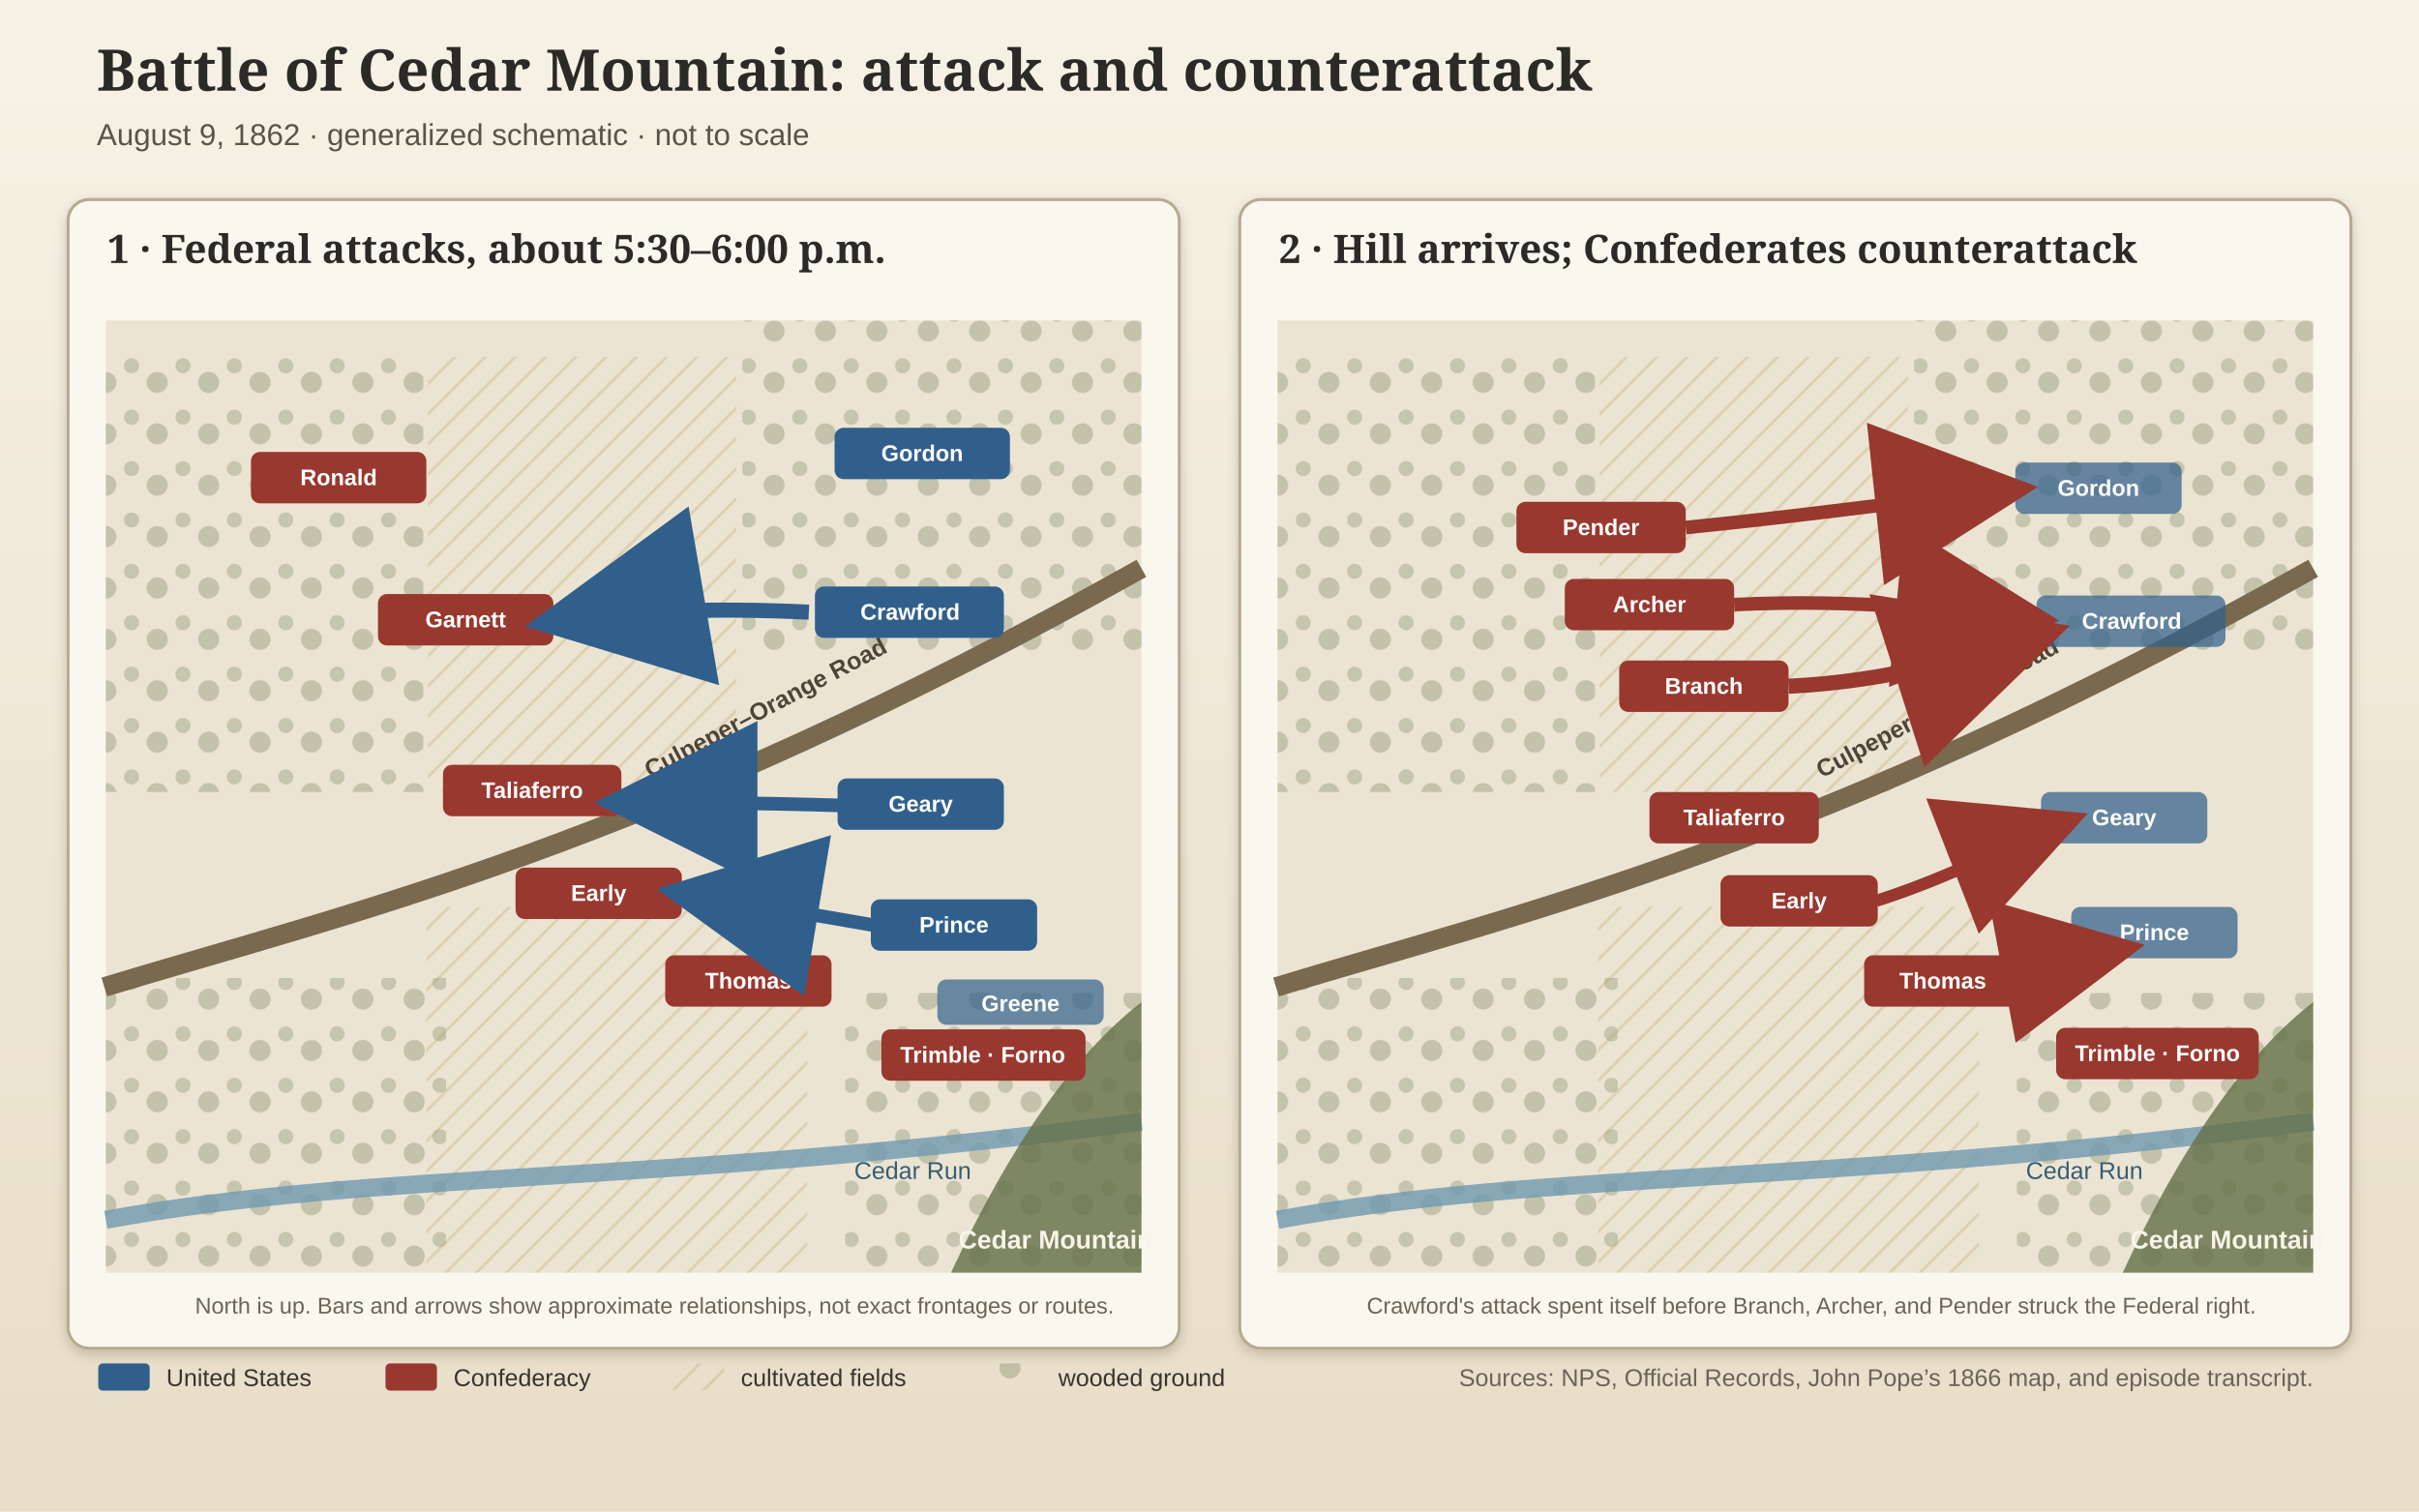
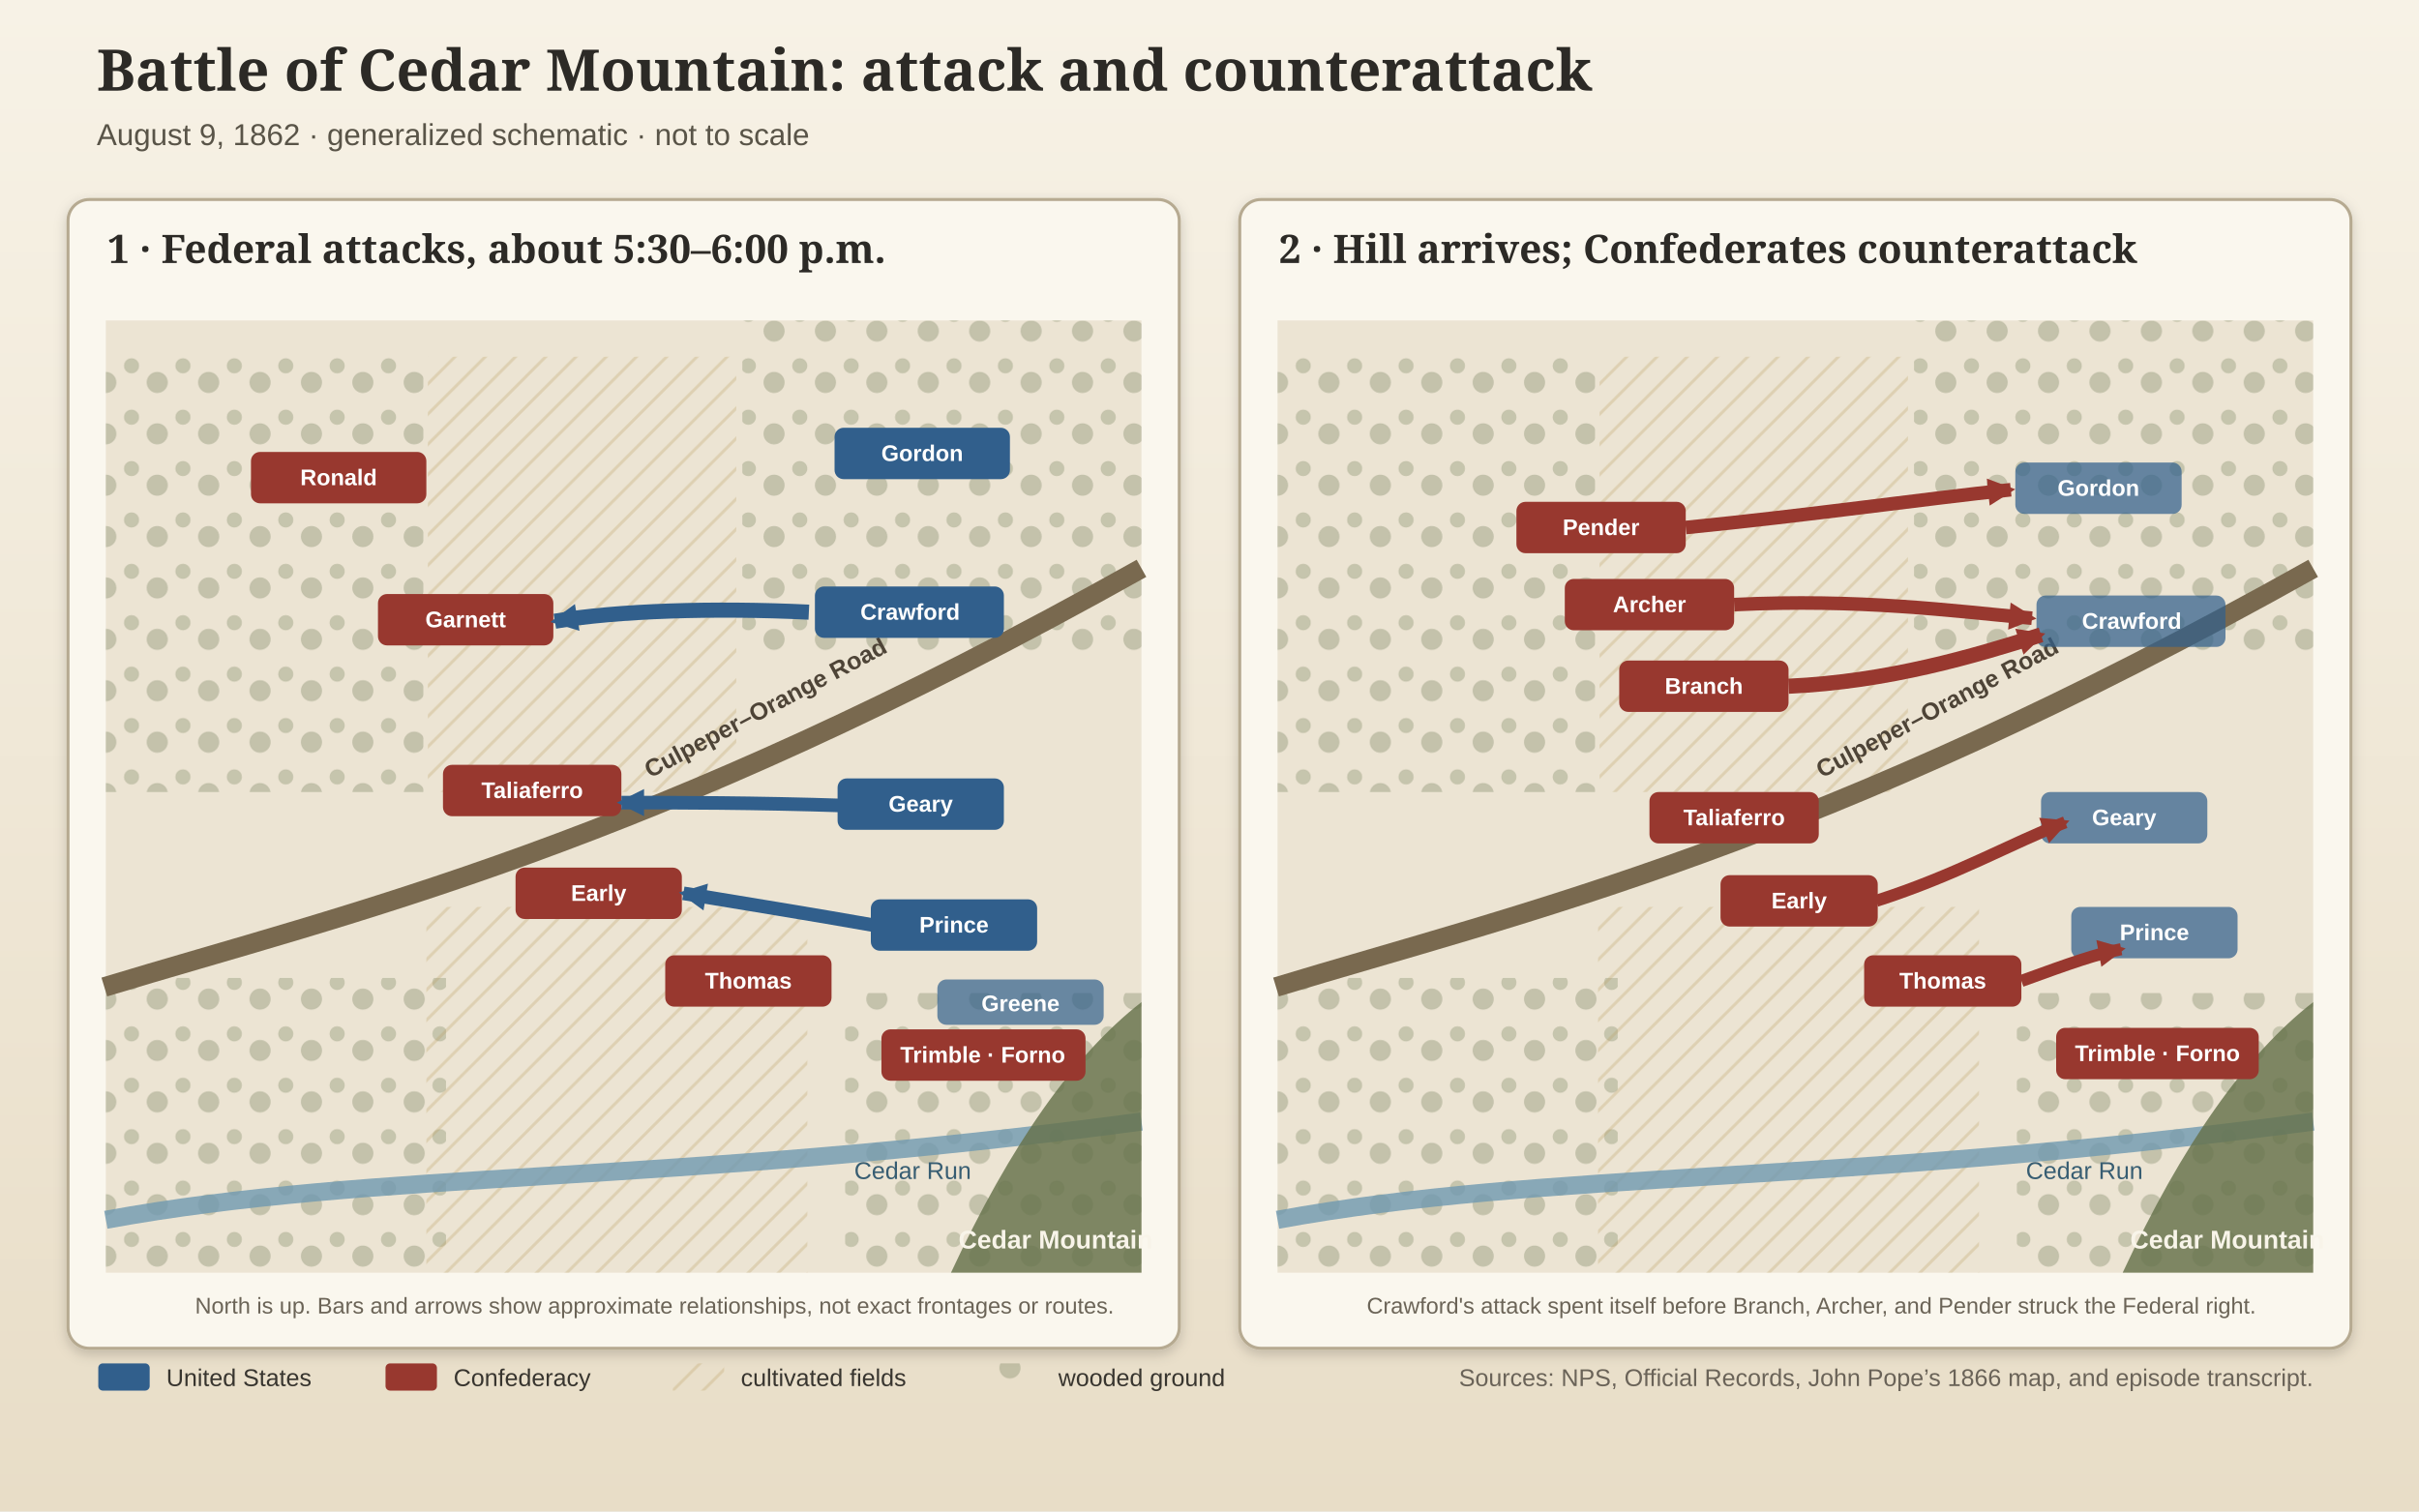
<svg xmlns="http://www.w3.org/2000/svg" width="1600" height="1000" viewBox="0 0 1600 1000" role="img" aria-labelledby="title desc">
  <defs>
    <linearGradient id="paper" x1="0" y1="0" x2="0" y2="1">
      <stop stop-color="#f7f2e6" />
      <stop offset="1" stop-color="#e8ddc7" />
    </linearGradient>
    <pattern id="woods" width="34" height="34" patternUnits="userSpaceOnUse">
      <circle cx="8" cy="8" r="5" fill="#75805a" opacity=".32" />
      <circle cx="25" cy="19" r="7" fill="#65714d" opacity=".3" />
    </pattern>
    <pattern id="field" width="20" height="20" patternUnits="userSpaceOnUse">
      <path d="M0 20L20 0M-5 5L5-5M15 25L25 15" stroke="#b89c5e" stroke-width="2" opacity=".27" />
    </pattern>
-     <marker id="blueArrow" markerWidth="12" markerHeight="12" refX="10" refY="6" orient="auto">
-       <path d="M0 0l12 6-12 6z" fill="#315f8c" />
+     <marker id="blueArrow" markerWidth="18" markerHeight="18" refX="15" refY="9" orient="auto" markerUnits="userSpaceOnUse" viewBox="0 0 18 18">
+       <path d="M0 0l18 9-18 9z" fill="#315f8c" />
    </marker>
-     <marker id="redArrow" markerWidth="12" markerHeight="12" refX="10" refY="6" orient="auto">
-       <path d="M0 0l12 6-12 6z" fill="#98382f" />
+     <marker id="redArrow" markerWidth="18" markerHeight="18" refX="15" refY="9" orient="auto" markerUnits="userSpaceOnUse" viewBox="0 0 18 18">
+       <path d="M0 0l18 9-18 9z" fill="#98382f" />
    </marker>
    <filter id="shadow" x="-20%" y="-20%" width="140%" height="140%">
      <feDropShadow dx="0" dy="3" stdDeviation="4" flood-opacity=".18" />
    </filter>
  </defs>
  <rect width="1600" height="1000" fill="url(#paper)" />
  <text x="64" y="60" font-family="Georgia,serif" font-size="38" font-weight="700" fill="#2c2a26">Battle of Cedar Mountain: attack and counterattack</text>
  <text x="64" y="96" font-family="Arial,sans-serif" font-size="20" fill="#595448">August 9, 1862 · generalized schematic · not to scale</text>
  <g transform="translate(45 132)">
    <rect width="735" height="760" rx="14" fill="#faf7ee" stroke="#b6aa91" stroke-width="2" filter="url(#shadow)" />
    <text x="26" y="42" font-family="Georgia,serif" font-size="26" font-weight="700" fill="#2c2a26">1 · Federal attacks, about 5:30–6:00 p.m.</text>
    <rect x="25" y="80" width="685" height="630" fill="#ece4d3" />
    <path d="M25 102h210v290H25zM25 515h225v195H25z" fill="url(#woods)" />
    <path d="M446 80h264v220H446zM514 525h196v185H514z" fill="url(#woods)" />
    <path d="M238 104h204v288H238z" fill="url(#field)" />
    <path d="M237 468h252v242H237z" fill="url(#field)" />
    <path d="M24 521 C185 472 382 428 710 244" fill="none" stroke="#79694f" stroke-width="13" />
    <text x="385" y="383" transform="rotate(-28 385 383)" font-family="Arial,sans-serif" font-size="16" font-weight="700" fill="#4e4437">Culpeper–Orange Road</text>
    <path d="M25 675 C205 642 397 652 710 610" fill="none" stroke="#6f99b0" stroke-width="12" opacity=".8" />
    <text x="520" y="648" font-family="Arial,sans-serif" font-size="16" fill="#375d72">Cedar Run</text>
    <path d="M584 710q59-127 126-179v179z" fill="#65714a" opacity=".82" />
    <text x="589" y="694" font-family="Arial,sans-serif" font-size="17" font-weight="700" fill="#f8f4e9">Cedar Mountain</text>
    <g font-family="Arial,sans-serif" font-size="15" font-weight="700" text-anchor="middle">
      <rect x="121" y="167" width="116" height="34" rx="6" fill="#98382f" />
      <text x="179" y="189" fill="white">Ronald</text>
      <rect x="205" y="261" width="116" height="34" rx="6" fill="#98382f" />
      <text x="263" y="283" fill="white">Garnett</text>
      <rect x="248" y="374" width="118" height="34" rx="6" fill="#98382f" />
      <text x="307" y="396" fill="white">Taliaferro</text>
      <rect x="296" y="442" width="110" height="34" rx="6" fill="#98382f" />
      <text x="351" y="464" fill="white">Early</text>
      <rect x="395" y="500" width="110" height="34" rx="6" fill="#98382f" />
      <text x="450" y="522" fill="white">Thomas</text>
      <rect x="538" y="549" width="135" height="34" rx="6" fill="#98382f" />
      <text x="605" y="571" fill="white">Trimble · Forno</text>
      <rect x="507" y="151" width="116" height="34" rx="6" fill="#315f8c" />
      <text x="565" y="173" fill="white">Gordon</text>
      <rect x="494" y="256" width="125" height="34" rx="6" fill="#315f8c" />
      <text x="557" y="278" fill="white">Crawford</text>
      <rect x="509" y="383" width="110" height="34" rx="6" fill="#315f8c" />
      <text x="564" y="405" fill="white">Geary</text>
      <rect x="531" y="463" width="110" height="34" rx="6" fill="#315f8c" />
      <text x="586" y="485" fill="white">Prince</text>
      <rect x="575" y="516" width="110" height="30" rx="6" fill="#315f8c" opacity=".7" />
      <text x="630" y="537" fill="white">Greene</text>
    </g>
    <path d="M490 273C428 270 363 272 322 279" fill="none" stroke="#315f8c" stroke-width="10" marker-end="url(#blueArrow)" />
    <path d="M515 401C454 399 403 399 366 399" fill="none" stroke="#315f8c" stroke-width="9" marker-end="url(#blueArrow)" />
    <path d="M538 481C487 472 449 466 407 459" fill="none" stroke="#315f8c" stroke-width="9" marker-end="url(#blueArrow)" />
    <text x="84" y="737" font-family="Arial,sans-serif" font-size="15" fill="#6b6457">North is up. Bars and arrows show approximate relationships, not exact frontages or routes.</text>
  </g>
  <g transform="translate(820 132)">
    <rect width="735" height="760" rx="14" fill="#faf7ee" stroke="#b6aa91" stroke-width="2" filter="url(#shadow)" />
    <text x="26" y="42" font-family="Georgia,serif" font-size="26" font-weight="700" fill="#2c2a26">2 · Hill arrives; Confederates counterattack</text>
    <rect x="25" y="80" width="685" height="630" fill="#ece4d3" />
    <path d="M25 102h210v290H25zM25 515h225v195H25z" fill="url(#woods)" />
    <path d="M446 80h264v220H446zM514 525h196v185H514z" fill="url(#woods)" />
    <path d="M238 104h204v288H238z" fill="url(#field)" />
    <path d="M237 468h252v242H237z" fill="url(#field)" />
    <path d="M24 521 C185 472 382 428 710 244" fill="none" stroke="#79694f" stroke-width="13" />
    <text x="385" y="383" transform="rotate(-28 385 383)" font-family="Arial,sans-serif" font-size="16" font-weight="700" fill="#4e4437">Culpeper–Orange Road</text>
    <path d="M25 675 C205 642 397 652 710 610" fill="none" stroke="#6f99b0" stroke-width="12" opacity=".8" />
    <text x="520" y="648" font-family="Arial,sans-serif" font-size="16" fill="#375d72">Cedar Run</text>
    <path d="M584 710q59-127 126-179v179z" fill="#65714a" opacity=".82" />
    <text x="589" y="694" font-family="Arial,sans-serif" font-size="17" font-weight="700" fill="#f8f4e9">Cedar Mountain</text>
    <g font-family="Arial,sans-serif" font-size="15" font-weight="700" text-anchor="middle">
      <rect x="183" y="200" width="112" height="34" rx="6" fill="#98382f" />
      <text x="239" y="222" fill="white">Pender</text>
      <rect x="215" y="251" width="112" height="34" rx="6" fill="#98382f" />
      <text x="271" y="273" fill="white">Archer</text>
      <rect x="251" y="305" width="112" height="34" rx="6" fill="#98382f" />
      <text x="307" y="327" fill="white">Branch</text>
      <rect x="271" y="392" width="112" height="34" rx="6" fill="#98382f" />
      <text x="327" y="414" fill="white">Taliaferro</text>
      <rect x="318" y="447" width="104" height="34" rx="6" fill="#98382f" />
      <text x="370" y="469" fill="white">Early</text>
      <rect x="413" y="500" width="104" height="34" rx="6" fill="#98382f" />
      <text x="465" y="522" fill="white">Thomas</text>
      <rect x="540" y="548" width="134" height="34" rx="6" fill="#98382f" />
      <text x="607" y="570" fill="white">Trimble · Forno</text>
      <rect x="513" y="174" width="110" height="34" rx="6" fill="#315f8c" opacity=".72" />
      <text x="568" y="196" fill="white">Gordon</text>
      <rect x="527" y="262" width="125" height="34" rx="6" fill="#315f8c" opacity=".72" />
      <text x="590" y="284" fill="white">Crawford</text>
      <rect x="530" y="392" width="110" height="34" rx="6" fill="#315f8c" opacity=".72" />
      <text x="585" y="414" fill="white">Geary</text>
      <rect x="550" y="468" width="110" height="34" rx="6" fill="#315f8c" opacity=".72" />
      <text x="605" y="490" fill="white">Prince</text>
    </g>
    <path d="M295 217C376 209 453 198 510 192" fill="none" stroke="#98382f" stroke-width="9" marker-end="url(#redArrow)" />
    <path d="M327 268C410 264 470 272 524 277" fill="none" stroke="#98382f" stroke-width="9" marker-end="url(#redArrow)" />
    <path d="M363 322C429 319 486 302 530 288" fill="none" stroke="#98382f" stroke-width="10" marker-end="url(#redArrow)" />
    <path d="M421 464C474 447 510 426 546 412" fill="none" stroke="#98382f" stroke-width="8" marker-end="url(#redArrow)" />
    <path d="M517 517C550 505 567 499 583 496" fill="none" stroke="#98382f" stroke-width="8" marker-end="url(#redArrow)" />
    <text x="84" y="737" font-family="Arial,sans-serif" font-size="15" fill="#6b6457">Crawford's attack spent itself before Branch, Archer, and Pender struck the Federal right.</text>
  </g>
  <g transform="translate(65 920)" font-family="Arial,sans-serif" font-size="16">
    <rect x="0" y="-18" width="34" height="18" rx="3" fill="#315f8c" />
    <text x="45" y="-3" fill="#38352f">United States</text>
    <rect x="190" y="-18" width="34" height="18" rx="3" fill="#98382f" />
    <text x="235" y="-3" fill="#38352f">Confederacy</text>
    <rect x="380" y="-18" width="34" height="18" fill="url(#field)" />
    <text x="425" y="-3" fill="#38352f">cultivated fields</text>
    <rect x="590" y="-18" width="34" height="18" fill="url(#woods)" />
    <text x="635" y="-3" fill="#38352f">wooded ground</text>
    <text x="900" y="-3" fill="#6a6358">Sources: NPS, Official Records, John Pope’s 1866 map, and episode transcript.</text>
  </g>
</svg>
